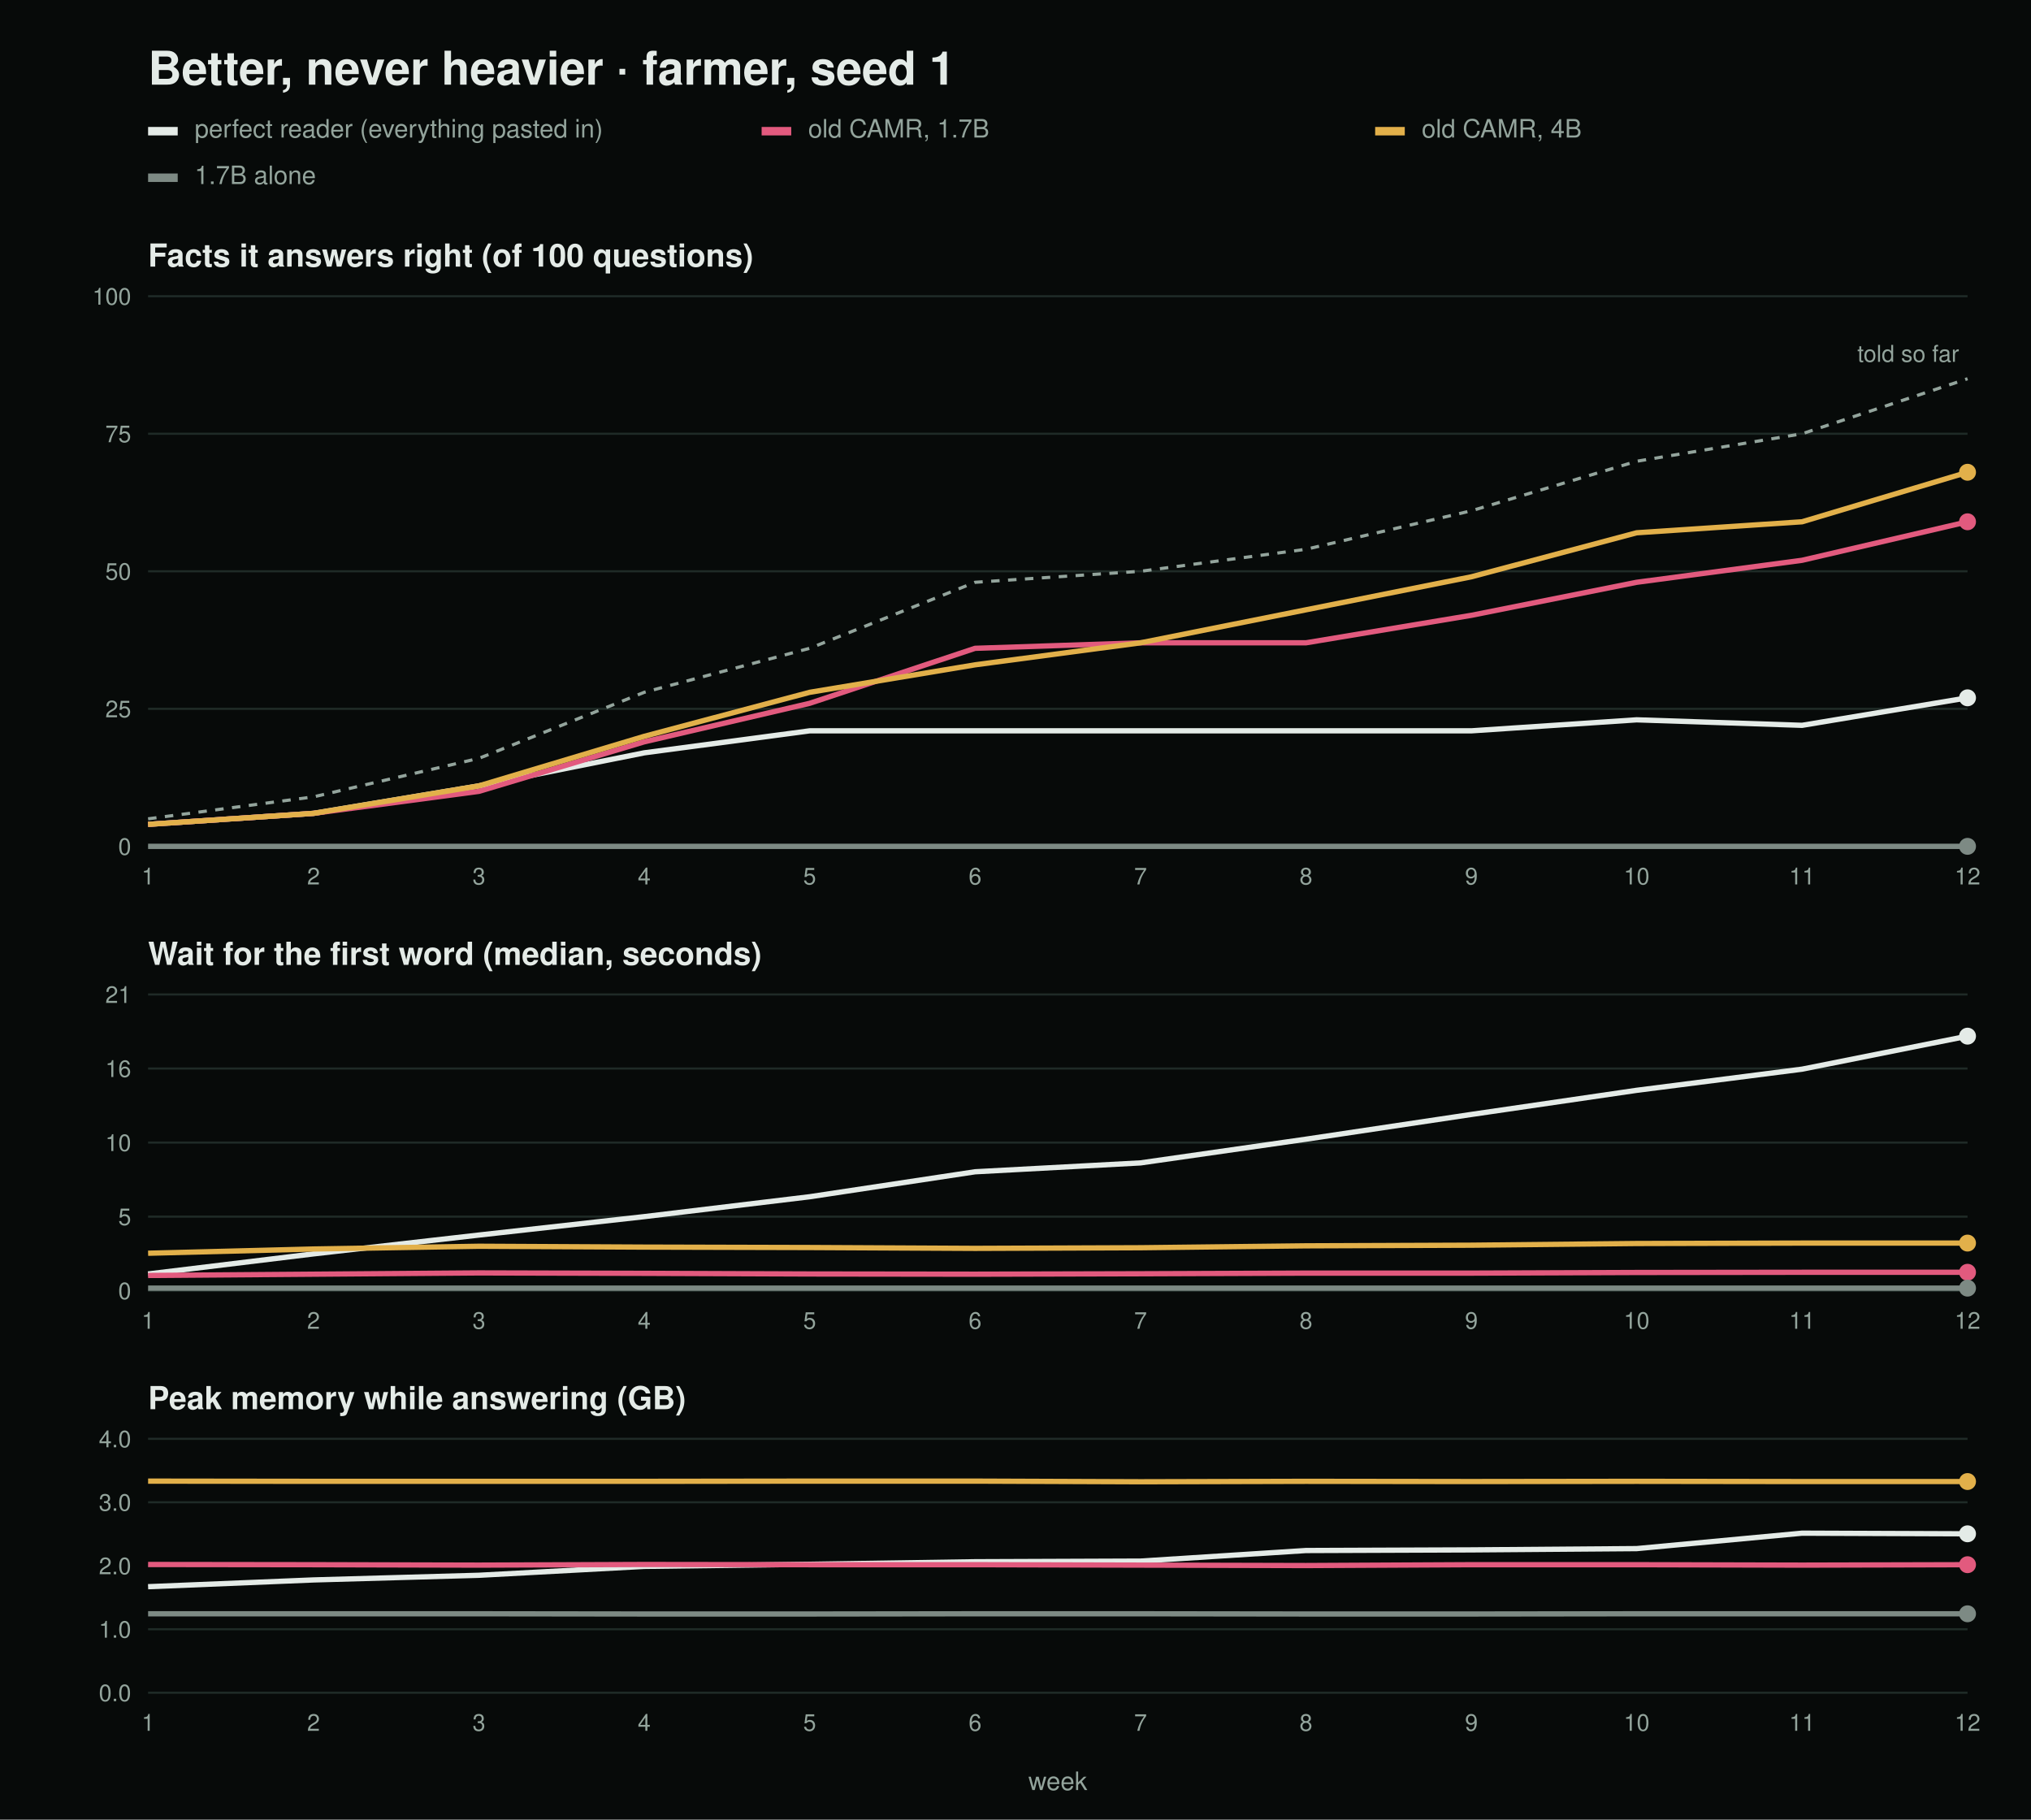
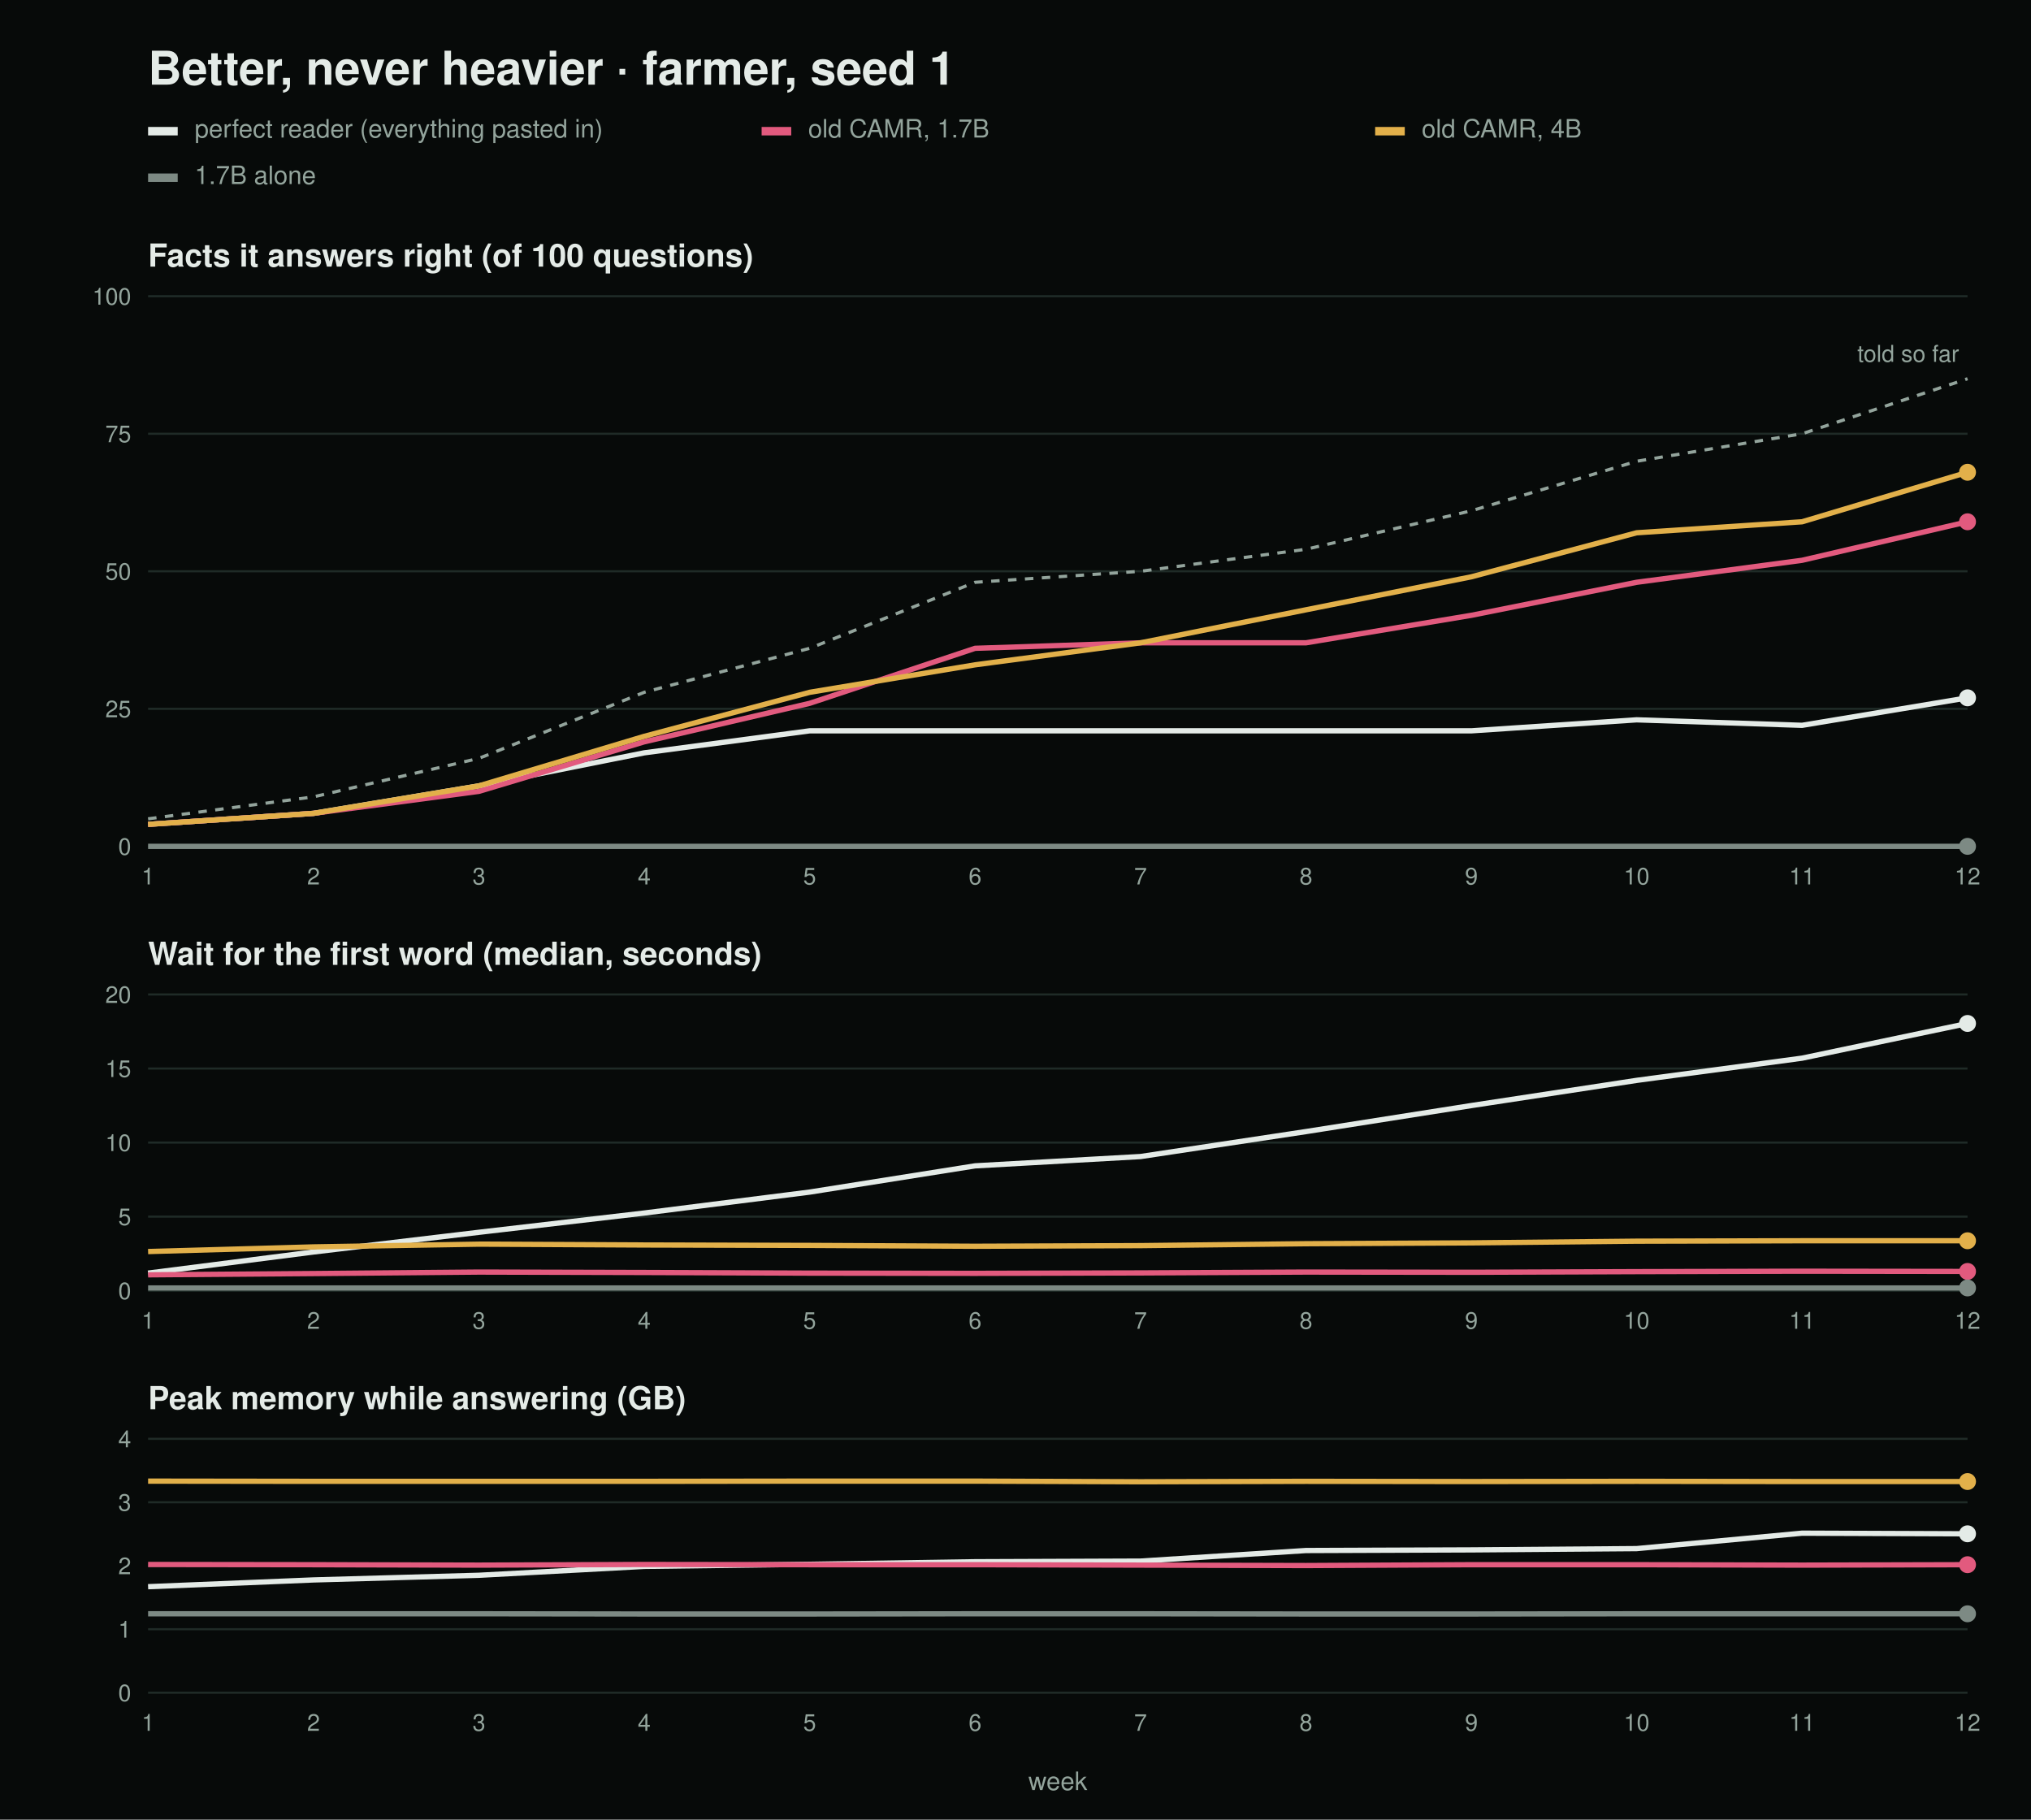
<svg xmlns="http://www.w3.org/2000/svg" viewBox="0 0 960 860" font-family="IBM Plex Sans, -apple-system, Helvetica, sans-serif">
  <rect width="960" height="860" fill="#070a09" />
  <text x="70" y="40" fill="#e4ebe7" font-size="22" font-weight="700">Better, never heavier · farmer, seed 1</text>
  <rect x="70" y="60" width="14" height="4" fill="#e4ebe7" />
  <text x="92" y="65" fill="#93a49c" font-size="12">perfect reader (everything pasted in)</text>
  <rect x="360" y="60" width="14" height="4" fill="#e25a7e" />
  <text x="382" y="65" fill="#93a49c" font-size="12">old CAMR, 1.7B</text>
  <rect x="650" y="60" width="14" height="4" fill="#e2b04a" />
  <text x="672" y="65" fill="#93a49c" font-size="12">old CAMR, 4B</text>
  <rect x="70" y="82" width="14" height="4" fill="#7d8a84" />
  <text x="92" y="87" fill="#93a49c" font-size="12">1.7B alone</text>
  <text x="70" y="126" fill="#e4ebe7" font-size="15" font-weight="600">Facts it answers right (of 100 questions)</text>
  <line x1="70" x2="930" y1="400.0" y2="400.0" stroke="#1f2b27" />
  <text x="62" y="404.0" fill="#93a49c" font-size="11" text-anchor="end">0</text>
  <line x1="70" x2="930" y1="335.0" y2="335.0" stroke="#1f2b27" />
  <text x="62" y="339.0" fill="#93a49c" font-size="11" text-anchor="end">25</text>
  <line x1="70" x2="930" y1="270.0" y2="270.0" stroke="#1f2b27" />
  <text x="62" y="274.0" fill="#93a49c" font-size="11" text-anchor="end">50</text>
  <line x1="70" x2="930" y1="205.0" y2="205.0" stroke="#1f2b27" />
  <text x="62" y="209.0" fill="#93a49c" font-size="11" text-anchor="end">75</text>
  <line x1="70" x2="930" y1="140.0" y2="140.0" stroke="#1f2b27" />
  <text x="62" y="144.0" fill="#93a49c" font-size="11" text-anchor="end">100</text>
  <text x="70.0" y="418" fill="#93a49c" font-size="11" text-anchor="middle">1</text>
  <text x="148.2" y="418" fill="#93a49c" font-size="11" text-anchor="middle">2</text>
  <text x="226.4" y="418" fill="#93a49c" font-size="11" text-anchor="middle">3</text>
  <text x="304.5" y="418" fill="#93a49c" font-size="11" text-anchor="middle">4</text>
  <text x="382.7" y="418" fill="#93a49c" font-size="11" text-anchor="middle">5</text>
  <text x="460.9" y="418" fill="#93a49c" font-size="11" text-anchor="middle">6</text>
  <text x="539.1" y="418" fill="#93a49c" font-size="11" text-anchor="middle">7</text>
  <text x="617.3" y="418" fill="#93a49c" font-size="11" text-anchor="middle">8</text>
  <text x="695.5" y="418" fill="#93a49c" font-size="11" text-anchor="middle">9</text>
  <text x="773.6" y="418" fill="#93a49c" font-size="11" text-anchor="middle">10</text>
  <text x="851.8" y="418" fill="#93a49c" font-size="11" text-anchor="middle">11</text>
  <text x="930.0" y="418" fill="#93a49c" font-size="11" text-anchor="middle">12</text>
  <polyline points="70.0,387.0 148.2,376.6 226.4,358.4 304.5,327.2 382.7,306.4 460.9,275.2 539.1,270.0 617.3,259.6 695.5,241.4 773.6,218.0 851.8,205.0 930.0,179.0" fill="none" stroke="#93a49c" stroke-width="1.5" stroke-dasharray="4 4" />
  <text x="926.0" y="171.0" fill="#93a49c" font-size="11" text-anchor="end">told so far</text>
  <polyline points="70.0,389.6 148.2,384.4 226.4,371.4 304.5,355.8 382.7,345.4 460.9,345.4 539.1,345.4 617.3,345.4 695.5,345.4 773.6,340.2 851.8,342.8 930.0,329.8" fill="none" stroke="#e4ebe7" stroke-width="2.5" stroke-linejoin="round" />
  <circle cx="930.0" cy="329.8" r="4" fill="#e4ebe7" />
  <polyline points="70.0,389.6 148.2,384.4 226.4,374.0 304.5,350.6 382.7,332.4 460.9,306.4 539.1,303.8 617.3,303.8 695.5,290.8 773.6,275.2 851.8,264.8 930.0,246.6" fill="none" stroke="#e25a7e" stroke-width="2.5" stroke-linejoin="round" />
  <circle cx="930.0" cy="246.6" r="4" fill="#e25a7e" />
  <polyline points="70.0,389.6 148.2,384.4 226.4,371.4 304.5,348.0 382.7,327.2 460.9,314.2 539.1,303.8 617.3,288.2 695.5,272.6 773.6,251.8 851.8,246.6 930.0,223.2" fill="none" stroke="#e2b04a" stroke-width="2.5" stroke-linejoin="round" />
  <circle cx="930.0" cy="223.2" r="4" fill="#e2b04a" />
  <polyline points="70.0,400.0 148.2,400.0 226.4,400.0 304.5,400.0 382.7,400.0 460.9,400.0 539.1,400.0 617.3,400.0 695.5,400.0 773.6,400.0 851.8,400.0 930.0,400.0" fill="none" stroke="#7d8a84" stroke-width="2.5" stroke-linejoin="round" />
  <circle cx="930.0" cy="400.0" r="4" fill="#7d8a84" />
  <text x="70" y="456" fill="#e4ebe7" font-size="15" font-weight="600">Wait for the first word (median, seconds)</text>
  <line x1="70" x2="930" y1="610.0" y2="610.0" stroke="#1f2b27" />
  <text x="62" y="614.0" fill="#93a49c" font-size="11" text-anchor="end">0</text>
  <line x1="70" x2="930" y1="575.0" y2="575.0" stroke="#1f2b27" />
  <text x="62" y="579.0" fill="#93a49c" font-size="11" text-anchor="end">5</text>
  <line x1="70" x2="930" y1="540.0" y2="540.0" stroke="#1f2b27" />
  <text x="62" y="544.0" fill="#93a49c" font-size="11" text-anchor="end">10</text>
  <line x1="70" x2="930" y1="505.0" y2="505.0" stroke="#1f2b27" />
-   <text x="62" y="509.0" fill="#93a49c" font-size="11" text-anchor="end">16</text>
+   <text x="62" y="509.0" fill="#93a49c" font-size="11" text-anchor="end">15</text>
  <line x1="70" x2="930" y1="470.0" y2="470.0" stroke="#1f2b27" />
-   <text x="62" y="474.0" fill="#93a49c" font-size="11" text-anchor="end">21</text>
+   <text x="62" y="474.0" fill="#93a49c" font-size="11" text-anchor="end">20</text>
  <text x="70.0" y="628" fill="#93a49c" font-size="11" text-anchor="middle">1</text>
  <text x="148.2" y="628" fill="#93a49c" font-size="11" text-anchor="middle">2</text>
  <text x="226.4" y="628" fill="#93a49c" font-size="11" text-anchor="middle">3</text>
  <text x="304.5" y="628" fill="#93a49c" font-size="11" text-anchor="middle">4</text>
  <text x="382.7" y="628" fill="#93a49c" font-size="11" text-anchor="middle">5</text>
  <text x="460.9" y="628" fill="#93a49c" font-size="11" text-anchor="middle">6</text>
  <text x="539.1" y="628" fill="#93a49c" font-size="11" text-anchor="middle">7</text>
  <text x="617.3" y="628" fill="#93a49c" font-size="11" text-anchor="middle">8</text>
  <text x="695.5" y="628" fill="#93a49c" font-size="11" text-anchor="middle">9</text>
  <text x="773.6" y="628" fill="#93a49c" font-size="11" text-anchor="middle">10</text>
  <text x="851.8" y="628" fill="#93a49c" font-size="11" text-anchor="middle">11</text>
  <text x="930.0" y="628" fill="#93a49c" font-size="11" text-anchor="middle">12</text>
-   <polyline points="70.0,602.1 148.2,592.6 226.4,583.7 304.5,575.0 382.7,565.6 460.9,553.8 539.1,549.6 617.3,538.4 695.5,526.7 773.6,515.3 851.8,505.3 930.0,489.7" fill="none" stroke="#e4ebe7" stroke-width="2.5" stroke-linejoin="round" />
-   <circle cx="930.0" cy="489.7" r="4" fill="#e4ebe7" />
-   <polyline points="70.0,602.8 148.2,602.2 226.4,601.6 304.5,601.8 382.7,602.1 460.9,602.2 539.1,602.0 617.3,601.7 695.5,601.7 773.6,601.4 851.8,601.3 930.0,601.3" fill="none" stroke="#e25a7e" stroke-width="2.5" stroke-linejoin="round" />
-   <circle cx="930.0" cy="601.3" r="4" fill="#e25a7e" />
-   <polyline points="70.0,592.3 148.2,590.3 226.4,589.0 304.5,589.4 382.7,589.6 460.9,590.0 539.1,589.7 617.3,588.8 695.5,588.5 773.6,587.7 851.8,587.5 930.0,587.5" fill="none" stroke="#e2b04a" stroke-width="2.5" stroke-linejoin="round" />
-   <circle cx="930.0" cy="587.5" r="4" fill="#e2b04a" />
-   <polyline points="70.0,608.8 148.2,608.8 226.4,608.8 304.5,608.8 382.7,608.8 460.9,608.8 539.1,608.8 617.3,608.8 695.5,608.8 773.6,608.8 851.8,608.8 930.0,608.8" fill="none" stroke="#7d8a84" stroke-width="2.5" stroke-linejoin="round" />
-   <circle cx="930.0" cy="608.8" r="4" fill="#7d8a84" />
+   <polyline points="70.0,601.7 148.2,591.7 226.4,582.4 304.5,573.3 382.7,563.4 460.9,551.0 539.1,546.6 617.3,534.8 695.5,522.5 773.6,510.6 851.8,500.1 930.0,483.7" fill="none" stroke="#e4ebe7" stroke-width="2.5" stroke-linejoin="round" />
+   <circle cx="930.0" cy="483.7" r="4" fill="#e4ebe7" />
+   <polyline points="70.0,602.5 148.2,601.9 226.4,601.2 304.5,601.4 382.7,601.7 460.9,601.8 539.1,601.6 617.3,601.2 695.5,601.3 773.6,601.0 851.8,600.8 930.0,600.9" fill="none" stroke="#e25a7e" stroke-width="2.5" stroke-linejoin="round" />
+   <circle cx="930.0" cy="600.9" r="4" fill="#e25a7e" />
+   <polyline points="70.0,591.5 148.2,589.3 226.4,588.0 304.5,588.4 382.7,588.6 460.9,589.0 539.1,588.7 617.3,587.8 695.5,587.4 773.6,586.6 851.8,586.4 930.0,586.4" fill="none" stroke="#e2b04a" stroke-width="2.5" stroke-linejoin="round" />
+   <circle cx="930.0" cy="586.4" r="4" fill="#e2b04a" />
+   <polyline points="70.0,608.7 148.2,608.7 226.4,608.7 304.5,608.7 382.7,608.7 460.9,608.7 539.1,608.7 617.3,608.7 695.5,608.7 773.6,608.7 851.8,608.7 930.0,608.7" fill="none" stroke="#7d8a84" stroke-width="2.5" stroke-linejoin="round" />
+   <circle cx="930.0" cy="608.7" r="4" fill="#7d8a84" />
  <text x="70" y="666" fill="#e4ebe7" font-size="15" font-weight="600">Peak memory while answering (GB)</text>
  <line x1="70" x2="930" y1="800.0" y2="800.0" stroke="#1f2b27" />
-   <text x="62" y="804.0" fill="#93a49c" font-size="11" text-anchor="end">0.0</text>
+   <text x="62" y="804.0" fill="#93a49c" font-size="11" text-anchor="end">0</text>
  <line x1="70" x2="930" y1="770.0" y2="770.0" stroke="#1f2b27" />
-   <text x="62" y="774.0" fill="#93a49c" font-size="11" text-anchor="end">1.0</text>
+   <text x="62" y="774.0" fill="#93a49c" font-size="11" text-anchor="end">1</text>
  <line x1="70" x2="930" y1="740.0" y2="740.0" stroke="#1f2b27" />
-   <text x="62" y="744.0" fill="#93a49c" font-size="11" text-anchor="end">2.0</text>
+   <text x="62" y="744.0" fill="#93a49c" font-size="11" text-anchor="end">2</text>
  <line x1="70" x2="930" y1="710.0" y2="710.0" stroke="#1f2b27" />
-   <text x="62" y="714.0" fill="#93a49c" font-size="11" text-anchor="end">3.0</text>
+   <text x="62" y="714.0" fill="#93a49c" font-size="11" text-anchor="end">3</text>
  <line x1="70" x2="930" y1="680.0" y2="680.0" stroke="#1f2b27" />
-   <text x="62" y="684.0" fill="#93a49c" font-size="11" text-anchor="end">4.0</text>
+   <text x="62" y="684.0" fill="#93a49c" font-size="11" text-anchor="end">4</text>
  <text x="70.0" y="818" fill="#93a49c" font-size="11" text-anchor="middle">1</text>
  <text x="148.2" y="818" fill="#93a49c" font-size="11" text-anchor="middle">2</text>
  <text x="226.4" y="818" fill="#93a49c" font-size="11" text-anchor="middle">3</text>
  <text x="304.5" y="818" fill="#93a49c" font-size="11" text-anchor="middle">4</text>
  <text x="382.7" y="818" fill="#93a49c" font-size="11" text-anchor="middle">5</text>
  <text x="460.9" y="818" fill="#93a49c" font-size="11" text-anchor="middle">6</text>
  <text x="539.1" y="818" fill="#93a49c" font-size="11" text-anchor="middle">7</text>
  <text x="617.3" y="818" fill="#93a49c" font-size="11" text-anchor="middle">8</text>
  <text x="695.5" y="818" fill="#93a49c" font-size="11" text-anchor="middle">9</text>
  <text x="773.6" y="818" fill="#93a49c" font-size="11" text-anchor="middle">10</text>
  <text x="851.8" y="818" fill="#93a49c" font-size="11" text-anchor="middle">11</text>
  <text x="930.0" y="818" fill="#93a49c" font-size="11" text-anchor="middle">12</text>
  <polyline points="70.0,749.9 148.2,746.7 226.4,744.5 304.5,740.3 382.7,739.3 460.9,738.1 539.1,737.8 617.3,732.8 695.5,732.5 773.6,731.9 851.8,724.6 930.0,724.9" fill="none" stroke="#e4ebe7" stroke-width="2.5" stroke-linejoin="round" />
  <circle cx="930.0" cy="724.9" r="4" fill="#e4ebe7" />
  <polyline points="70.0,739.4 148.2,739.5 226.4,739.7 304.5,739.4 382.7,739.5 460.9,739.5 539.1,739.7 617.3,739.9 695.5,739.5 773.6,739.5 851.8,739.7 930.0,739.5" fill="none" stroke="#e25a7e" stroke-width="2.5" stroke-linejoin="round" />
  <circle cx="930.0" cy="739.5" r="4" fill="#e25a7e" />
  <polyline points="70.0,700.0 148.2,700.1 226.4,700.1 304.5,700.1 382.7,700.0 460.9,700.0 539.1,700.3 617.3,700.1 695.5,700.2 773.6,700.1 851.8,700.2 930.0,700.2" fill="none" stroke="#e2b04a" stroke-width="2.5" stroke-linejoin="round" />
  <circle cx="930.0" cy="700.2" r="4" fill="#e2b04a" />
  <polyline points="70.0,762.7 148.2,762.7 226.4,762.7 304.5,762.8 382.7,762.8 460.9,762.7 539.1,762.7 617.3,762.8 695.5,762.8 773.6,762.7 851.8,762.7 930.0,762.7" fill="none" stroke="#7d8a84" stroke-width="2.5" stroke-linejoin="round" />
  <circle cx="930.0" cy="762.7" r="4" fill="#7d8a84" />
  <text x="500.0" y="846" fill="#93a49c" font-size="12" text-anchor="middle">week</text>
</svg>
